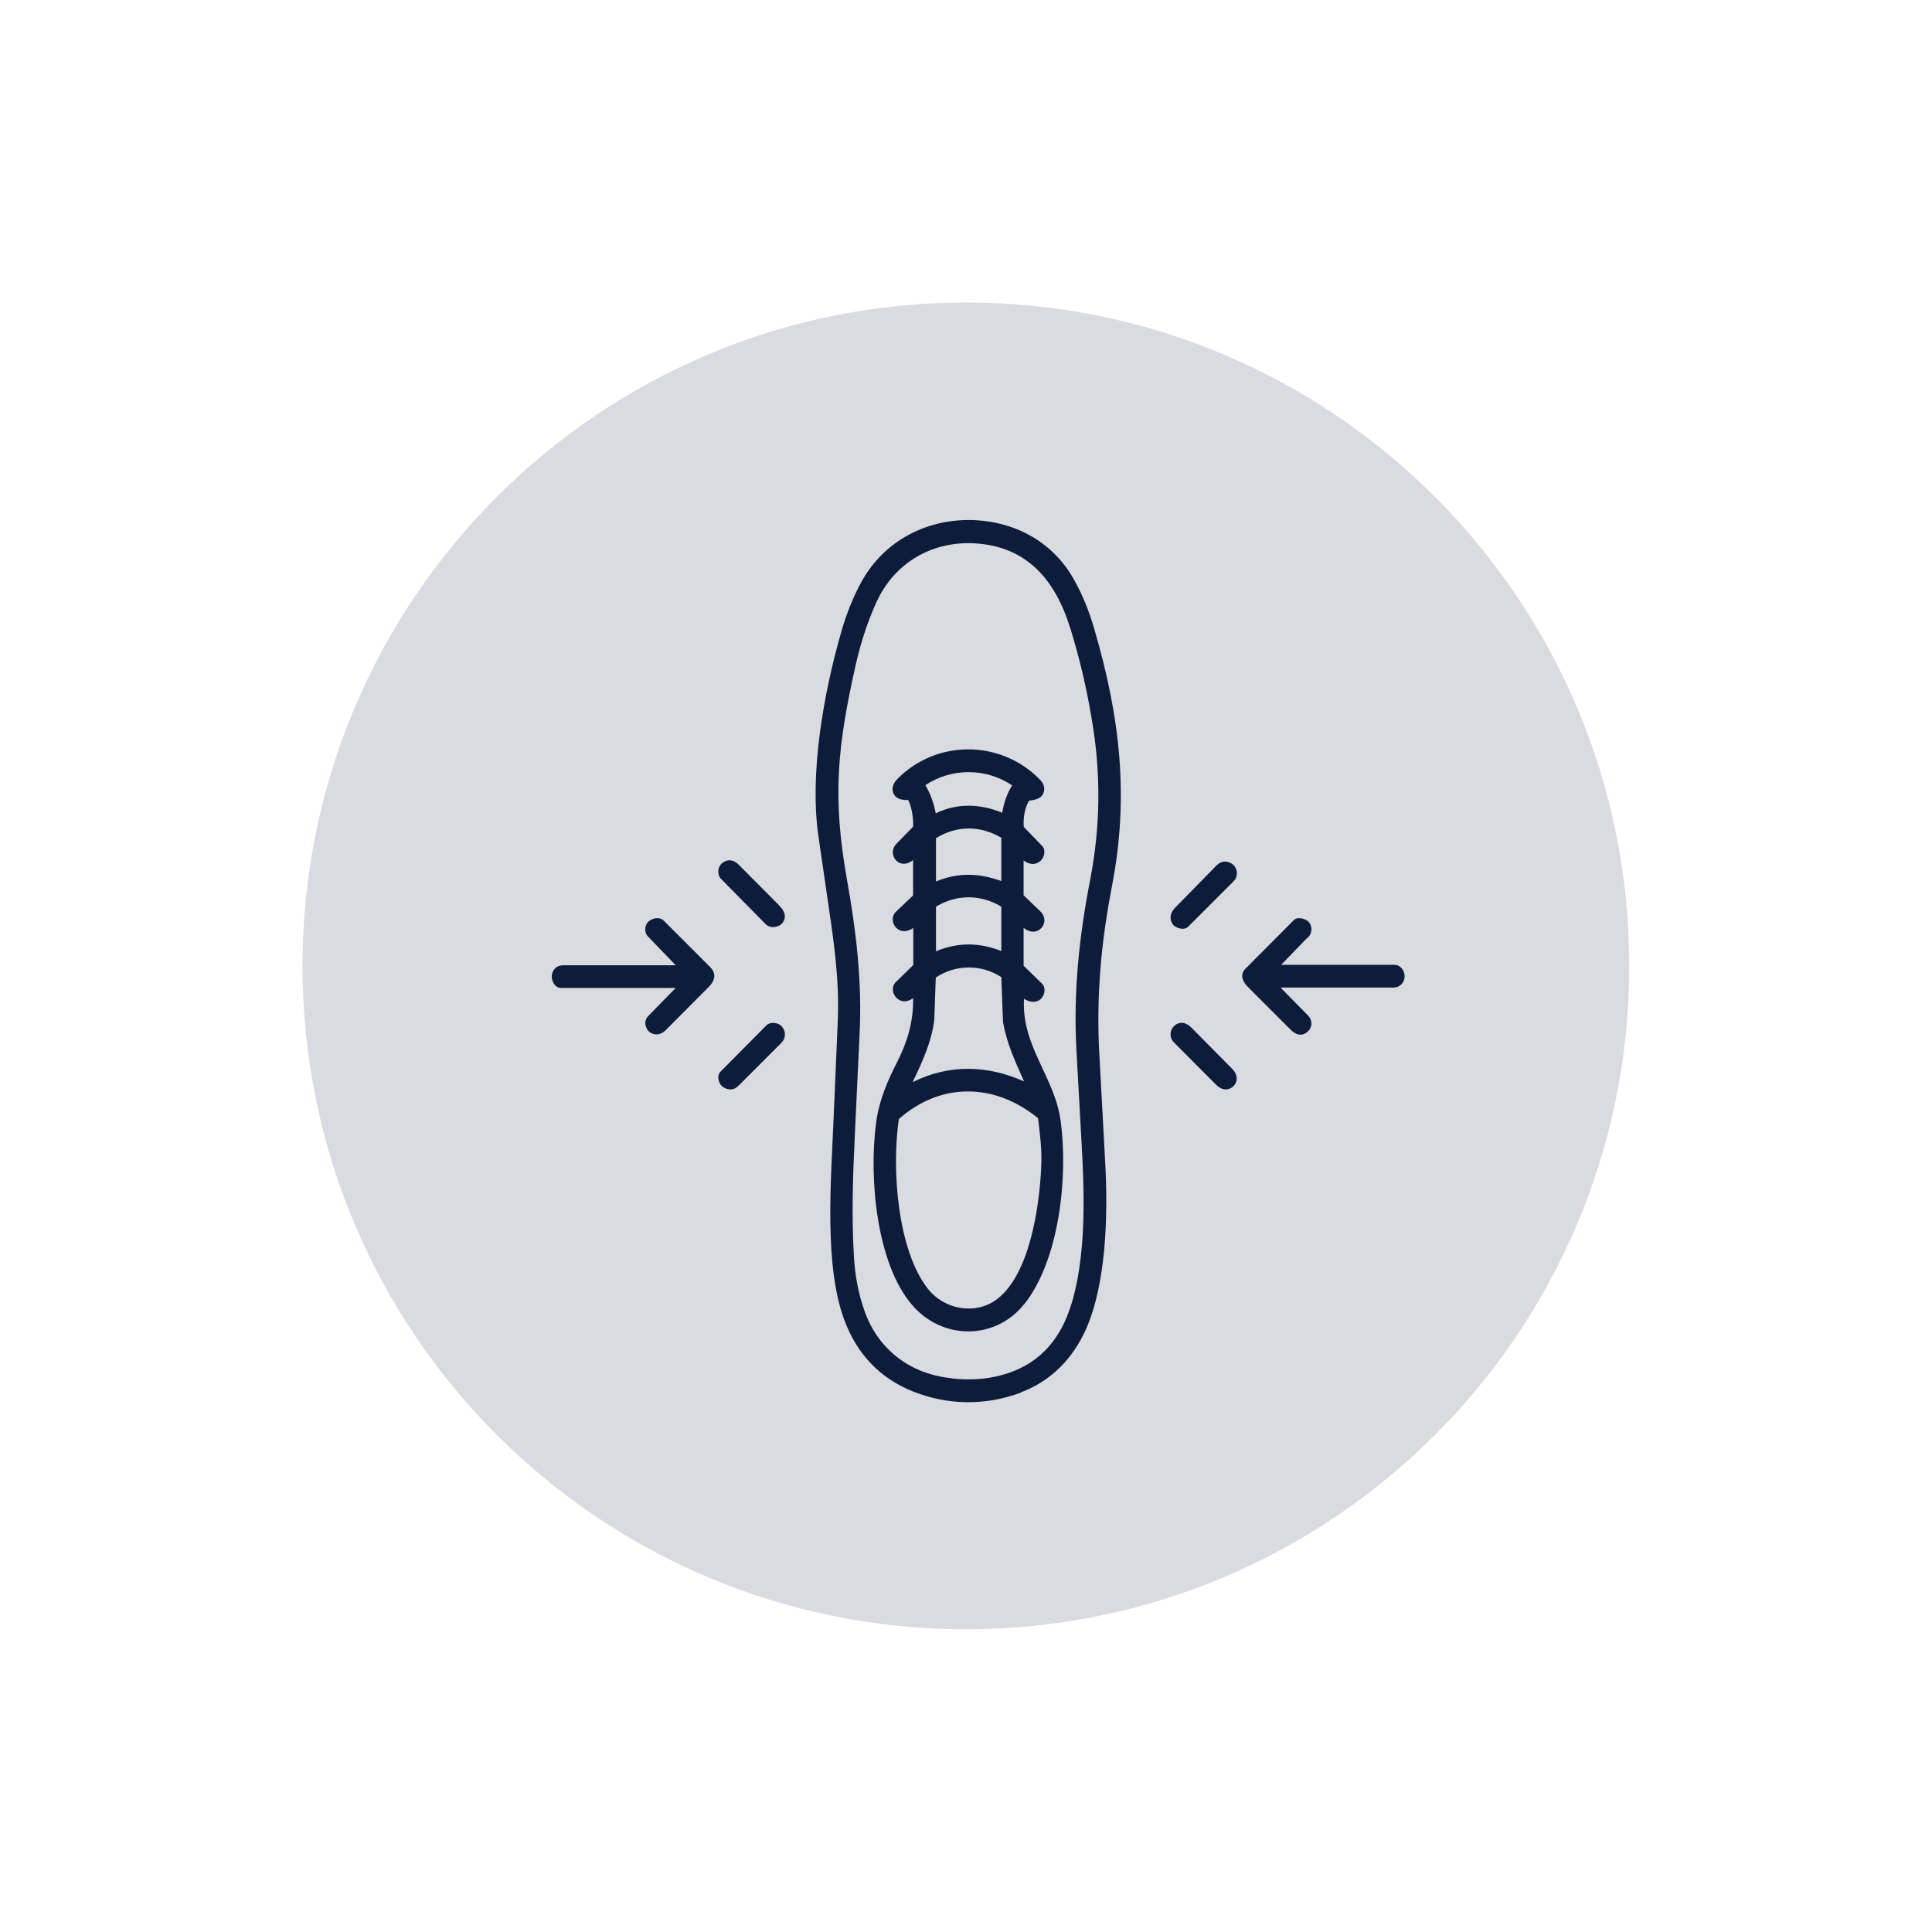
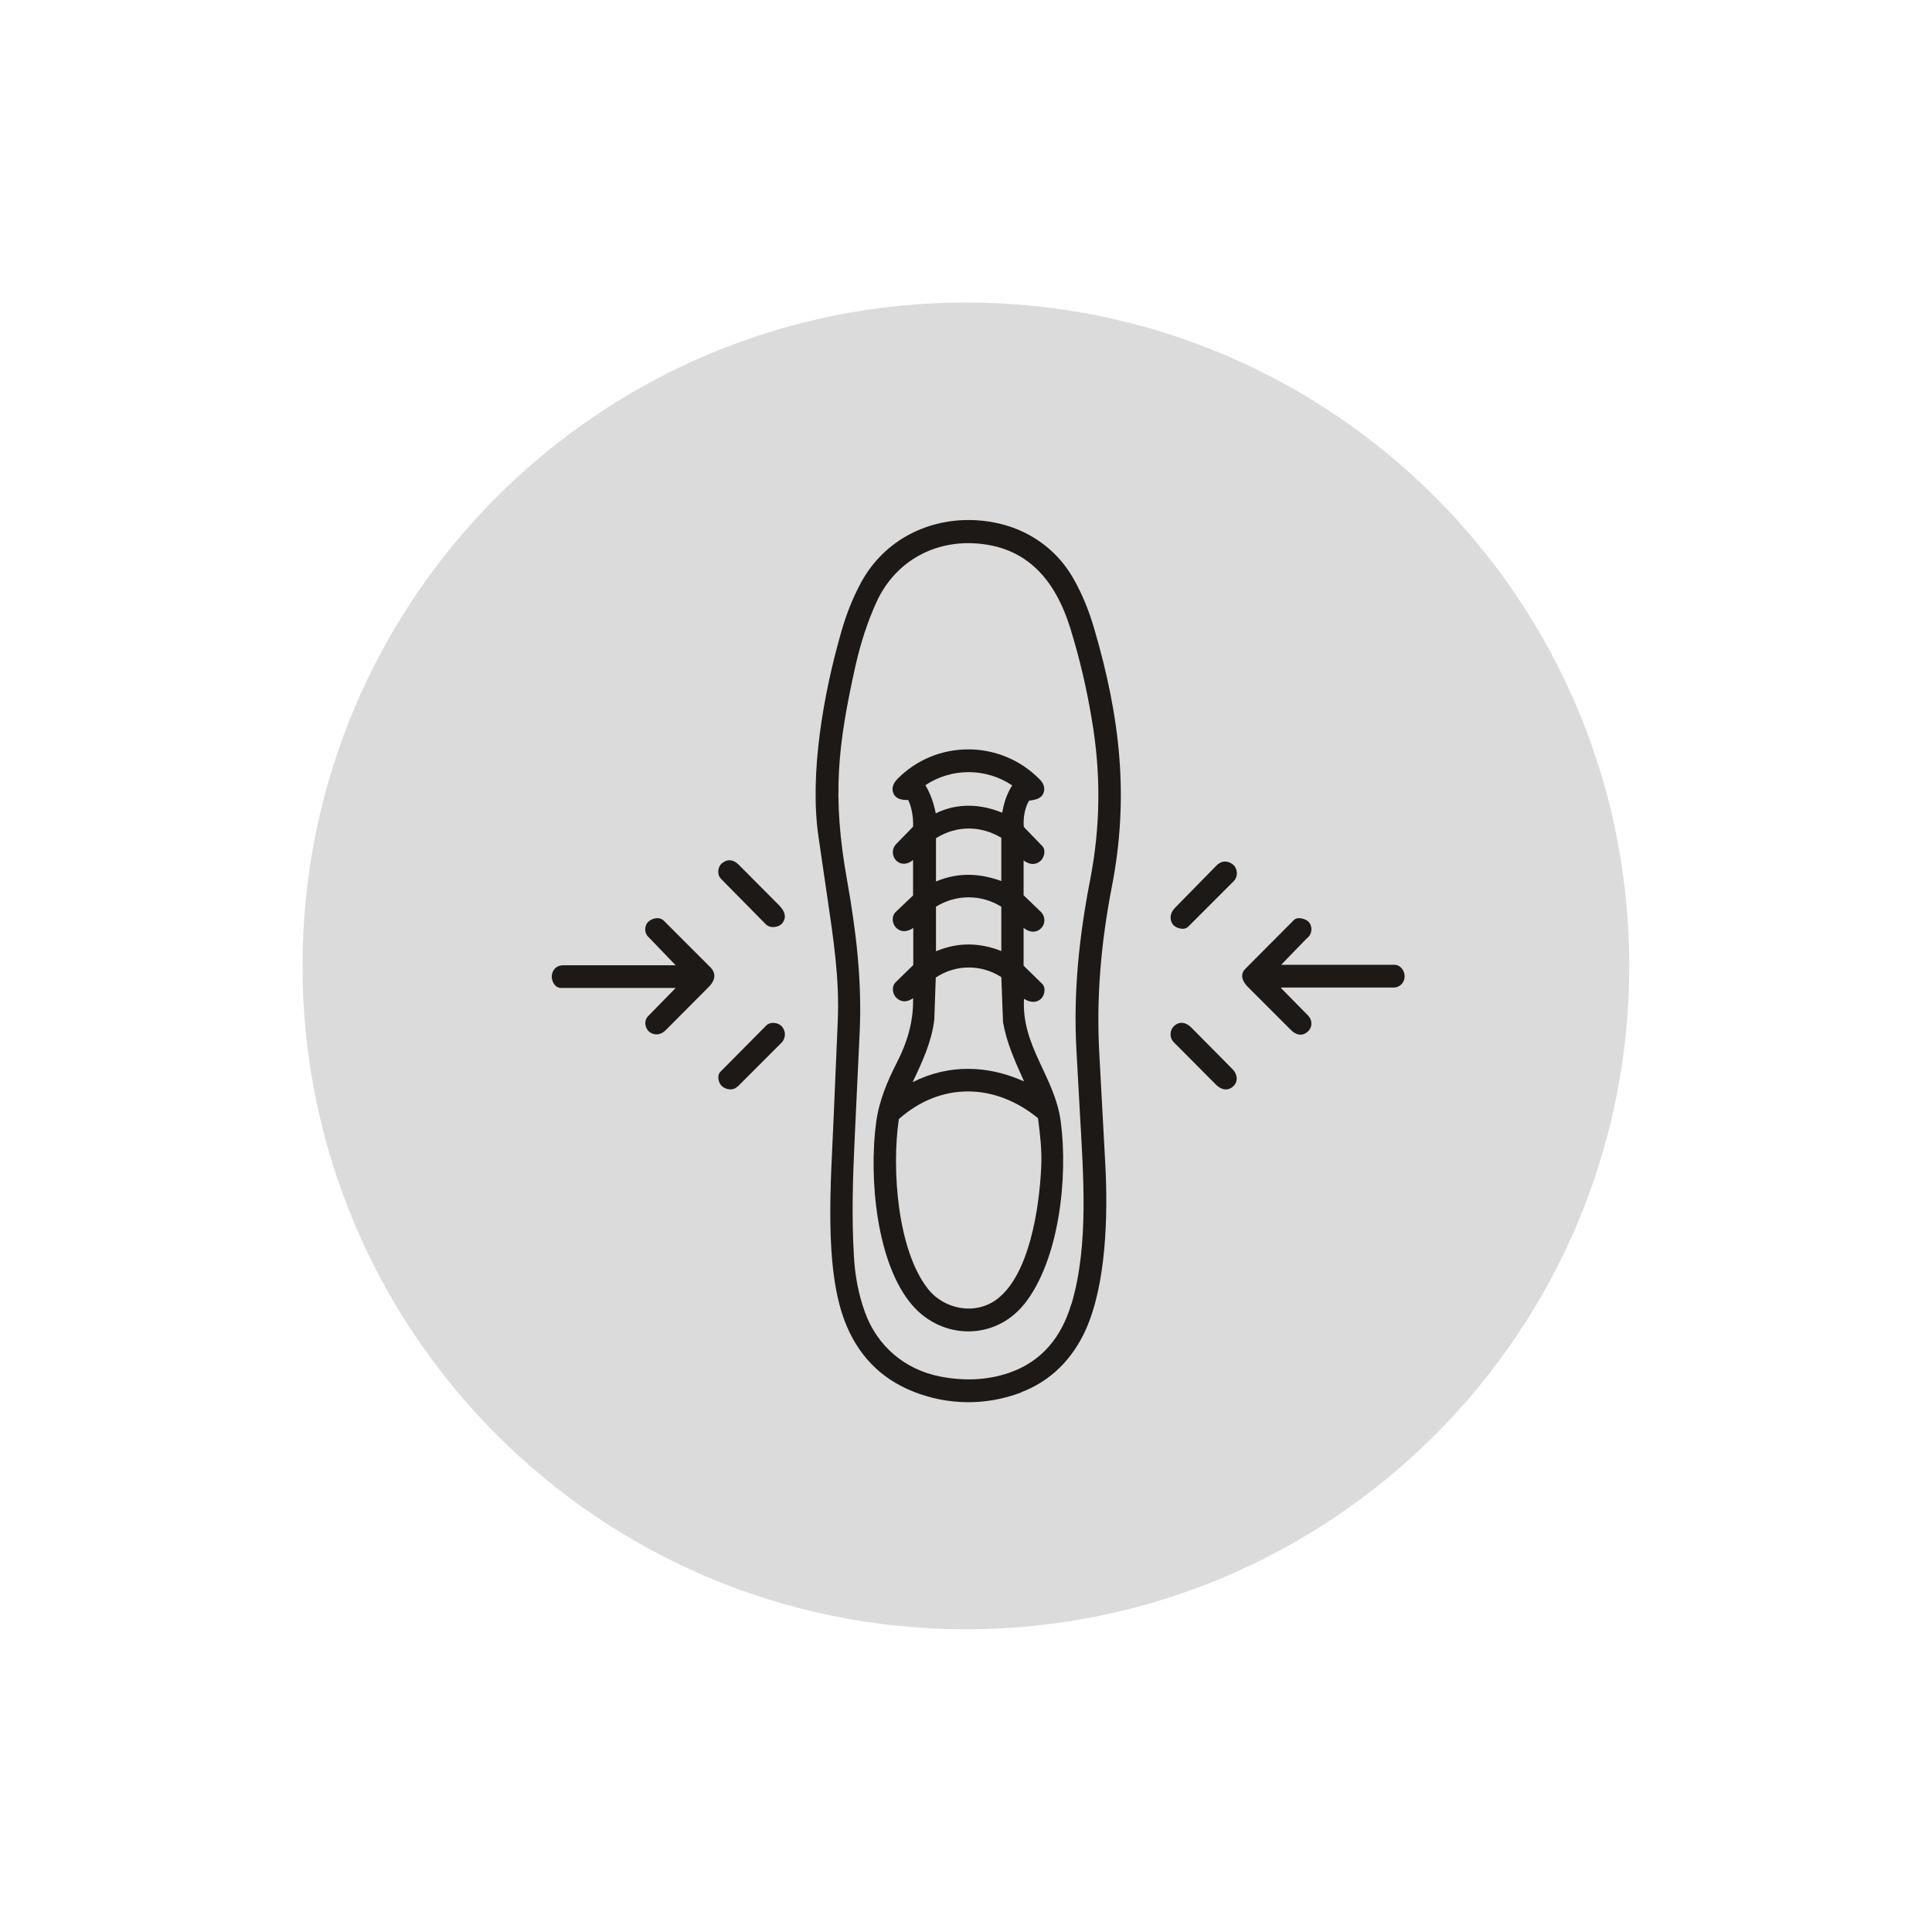
<svg xmlns="http://www.w3.org/2000/svg" id="dKDfUMvC__Camada_2" data-name="Camada 2" viewBox="0 0 91.07 91.07">
  <defs>
-     <style>.dKDfUMvC__cls-2{fill:#0e1c3b}</style>
+     <style>.dKDfUMvC__cls-2{fill:#1c1917}</style>
  </defs>
  <g id="dKDfUMvC__Camada_1-2" data-name="Camada 1">
    <path d="M0 0h91.07v91.07H0z" style="fill:none" />
-     <circle cx="45.53" cy="45.53" r="31.27" style="fill:#0e1c3b;opacity:.16" />
+     <circle cx="45.53" cy="45.53" r="31.27" style="fill:#1c1917;opacity:.16" />
    <path d="m60.39 46.58 1.26 1.28c.23.23.22.58-.02.78-.27.23-.56.14-.8-.11l-2.02-2.02c-.22-.22-.39-.56-.11-.84l2.29-2.3c.19-.19.61-.04.72.11.18.24.13.59-.12.76l-1.2 1.24h5.37c.29.02.46.32.45.55 0 .27-.21.52-.52.52h-5.3ZM58.09 50.39c.26.26.27.6.05.81-.27.25-.58.17-.82-.07l-1.98-1.99a.54.54 0 0 1 .02-.79c.26-.23.57-.15.81.1zM56.01 43.68c-.21.21-.62.05-.73-.11-.17-.25-.12-.54.1-.77l1.96-2c.23-.24.55-.25.8-.03.19.17.24.54.01.77zM48.13 65.64c-1.67.63-3.45.6-5.07-.04s-2.67-1.81-3.25-3.35c-.97-2.57-.64-6.56-.52-9.44l.2-4.67c.09-2-.21-3.93-.5-5.9l-.41-2.81c-.43-2.96.24-6.75 1.08-9.66.24-.84.55-1.62.96-2.37 1.09-1.95 3.14-2.99 5.36-2.88 1.96.1 3.69 1.08 4.65 2.81.41.73.71 1.49.95 2.31 1.21 4.13 1.66 7.9.83 12.16-.51 2.63-.74 5.21-.59 7.89l.28 5.17c.13 2.43.05 5.65-.92 7.82-.61 1.35-1.62 2.41-3.05 2.95Zm2.38-4.18c.83-2.81.55-6.13.39-9.07l-.16-2.9c-.15-2.73.13-5.36.65-8.03.49-2.54.51-5.04.07-7.57a32 32 0 0 0-1-4.25c-.71-2.3-2.05-3.9-4.55-4.03-2-.1-3.74.93-4.58 2.74-.44.96-.75 1.93-.99 2.97-.86 3.84-1.12 6.21-.41 10.18.43 2.41.71 4.76.59 7.22l-.23 4.89c-.09 1.88-.15 3.71-.04 5.58.05.93.21 1.8.52 2.66.58 1.61 1.89 2.72 3.57 3.04 1.09.21 2.18.18 3.23-.18 1.54-.53 2.47-1.69 2.93-3.24Z" class="dKDfUMvC__cls-2" />
    <path d="M48.28 61.47c-1.37 1.72-3.86 1.7-5.28.05-1.69-1.96-2.05-6-1.7-8.62.14-1.03.53-1.94.99-2.84s.78-1.9.75-3.01c-.26.19-.54.21-.77 0-.19-.17-.27-.53-.05-.75l.83-.81v-1.75c-.29.2-.58.21-.8 0-.19-.18-.25-.54-.02-.76l.81-.77v-1.67c-.26.21-.56.25-.8.02a.557.557 0 0 1 0-.77l.8-.82c.02-.41-.06-.92-.23-1.26-.32.01-.58-.06-.69-.3s-.02-.48.17-.68c1.84-1.88 4.87-1.87 6.71 0 .2.2.29.43.17.69-.1.22-.37.29-.66.32-.2.31-.29.84-.25 1.24l.87.9c.19.2.08.55-.07.69-.23.21-.51.21-.81-.01v1.64l.79.76c.24.22.25.56.05.78s-.52.25-.84 0v1.78l.87.85c.2.19.12.57-.07.73-.2.17-.49.17-.78-.02-.13 2.24 1.45 3.67 1.73 5.78.35 2.62-.06 6.54-1.73 8.63Zm-1.04-23.15c.1-.56.23-.9.47-1.3a3.69 3.69 0 0 0-4.09-.01c.26.44.39.85.49 1.33 1.03-.51 2.14-.44 3.13-.03Zm-.04 3.21v-2.04c-.98-.58-2.1-.59-3.08.02v2.04c1.08-.45 2.08-.38 3.08-.02m0 3.3v-2.09c-.95-.59-2.13-.59-3.08 0v2.1c1.03-.43 2.04-.42 3.08-.01m1.07 6.14c-.46-1.02-.82-1.83-.99-2.79l-.08-2.12a2.8 2.8 0 0 0-3.09.02l-.07 1.99c-.13 1.05-.55 1.95-1.02 2.94 1.73-.87 3.56-.79 5.24-.04Zm.81 4.05c.04-.79-.05-1.52-.15-2.31-2.05-1.68-4.6-1.7-6.56.04-.35 2.37-.06 6.17 1.36 7.99.78 1 2.26 1.27 3.28.49 1.51-1.16 1.98-4.27 2.07-6.21M30.54 47.91l1.31-1.34h-5.41c-.31-.01-.45-.36-.43-.58.03-.29.23-.49.54-.49h5.3l-1.31-1.36c-.18-.18-.15-.5-.01-.66.18-.2.55-.29.76-.08l2.19 2.19c.3.3.22.63-.05.91l-2.05 2.06c-.22.22-.5.26-.73.11s-.33-.53-.1-.77ZM34.77 51.21c-.22.22-.54.16-.74-.01-.15-.13-.26-.49-.07-.68l2.15-2.17c.21-.22.59-.14.74.03.2.22.2.55-.01.77l-2.07 2.07ZM36.76 42.72c.24.24.32.52.13.78-.15.21-.57.29-.79.07l-2.11-2.14c-.21-.21-.15-.57.03-.73.26-.22.55-.19.79.05l1.96 1.97Z" class="dKDfUMvC__cls-2" />
  </g>
</svg>
